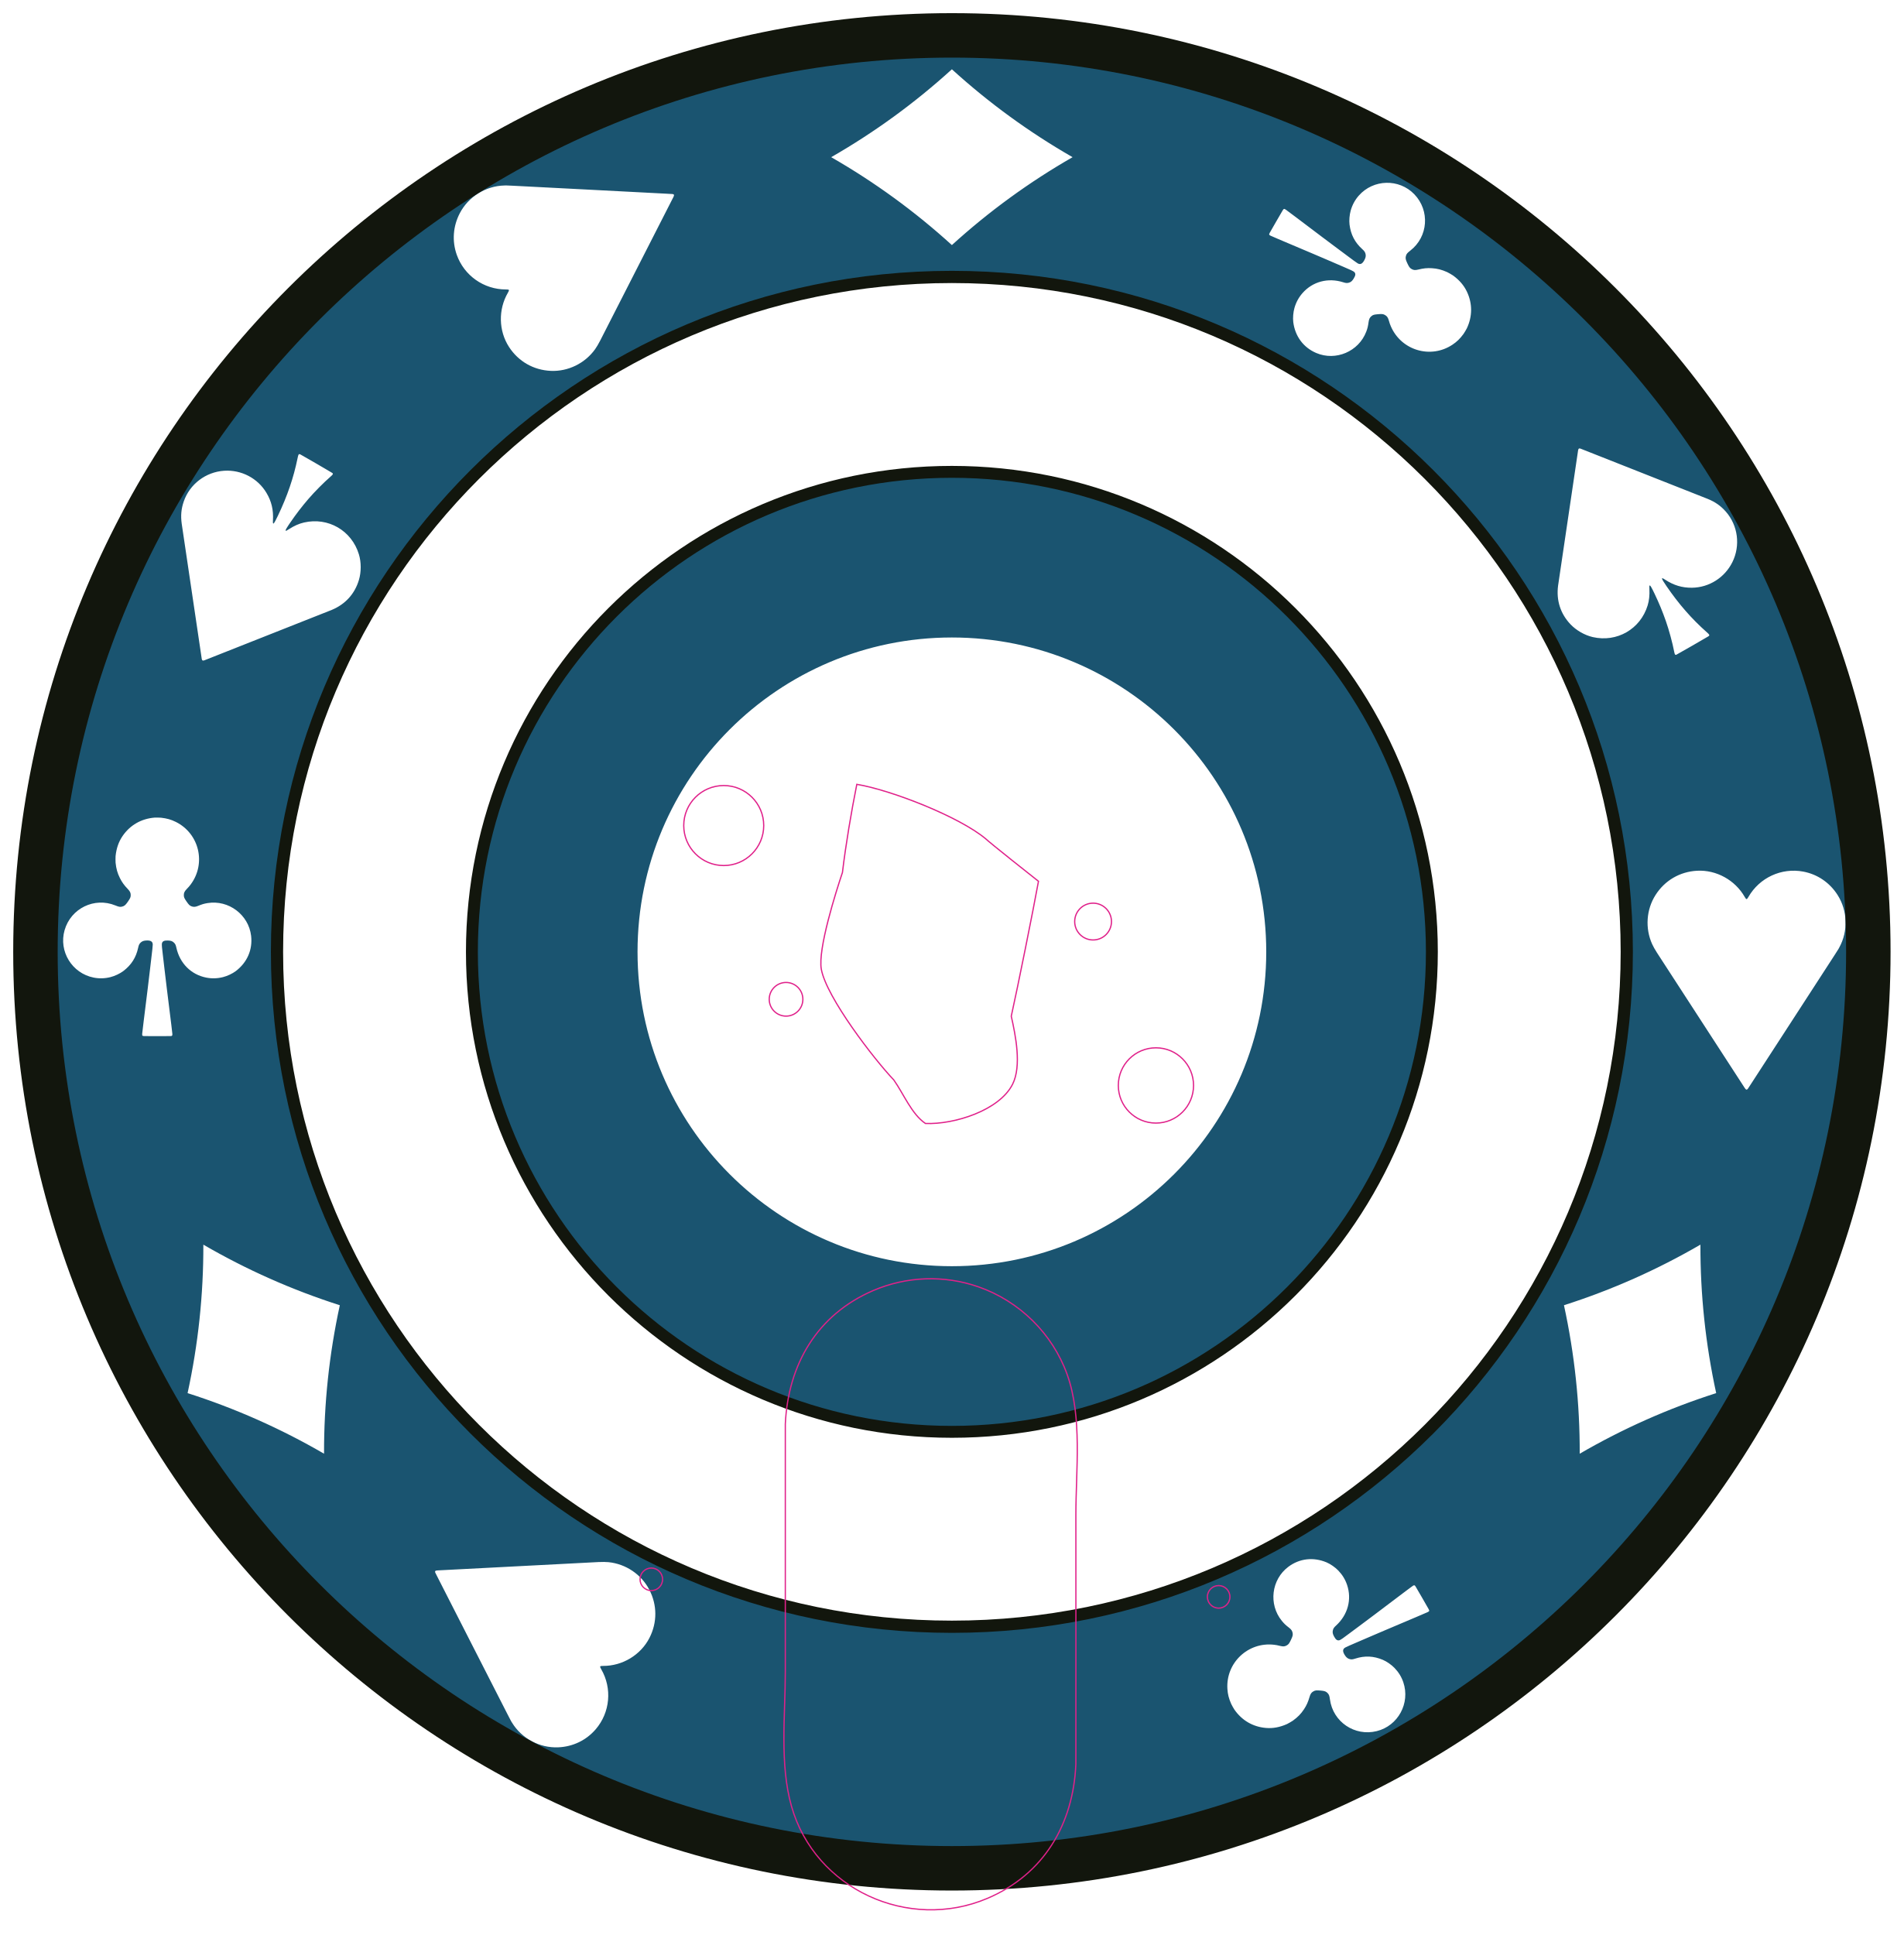
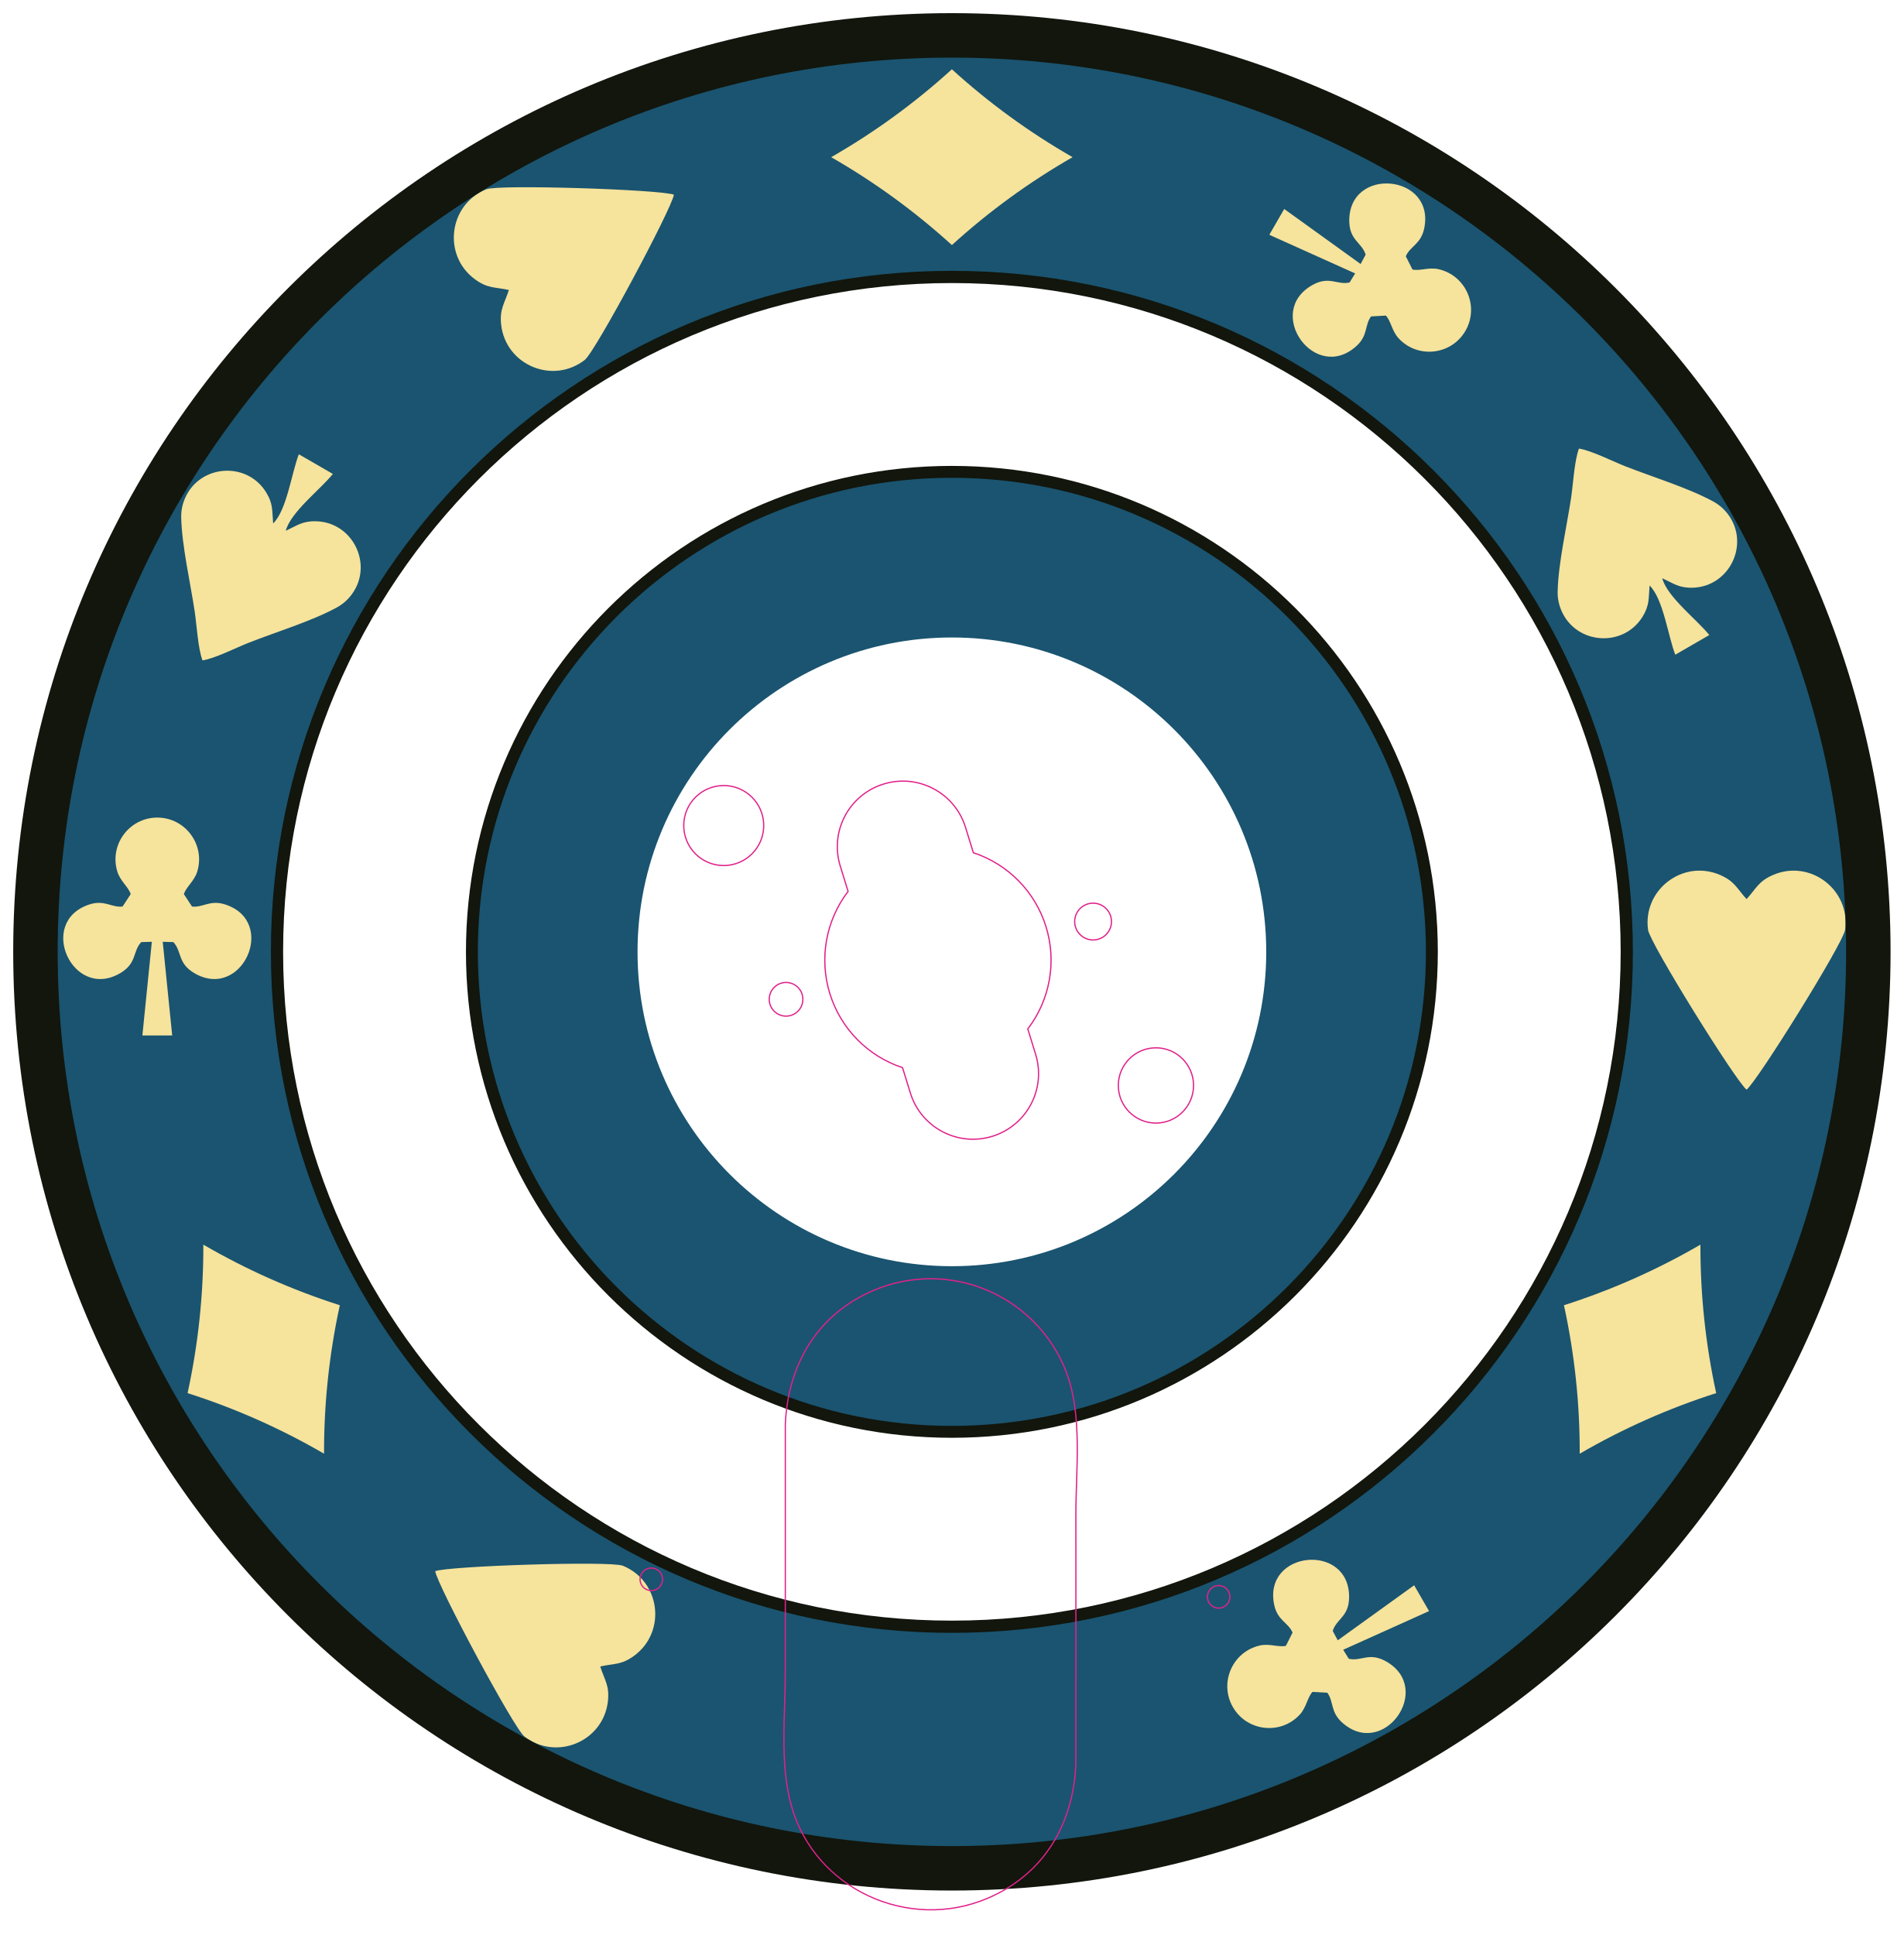
- <svg xmlns="http://www.w3.org/2000/svg" width="5.067in" height="5.15in" viewBox="0 0 1520 1545">
+ <svg xmlns="http://www.w3.org/2000/svg" width="5.067in" height="5.15in" viewBox="0 0 1520 1545" version="1.1" id="svg1">
+   <defs id="defs1" />
  <g id="blue">
-     <path fill="#1a5470" fill-rule="evenodd" d="M1479.00,760.00C1479.00,1157.09 1157.09,1479.00 760.00,1479.00C362.91,1479.00 41.00,1157.09 41.00,760.00C41.00,362.91 362.91,41.00 760.00,41.00C1157.09,41.00 1479.00,362.91 1479.00,760.00Z M1298.75,760.00C1298.75,1057.54 1057.54,1298.75 760.00,1298.75C462.46,1298.75 221.25,1057.54 221.25,760.00C221.25,462.46 462.46,221.25 760.00,221.25C1057.54,221.25 1298.75,462.46 1298.75,760.00Z M856.37,125.50C821.70,145.40 789.58,168.79 760.00,195.68C730.42,168.79 698.30,145.40 663.63,125.50C698.30,105.60 730.42,82.21 760.00,55.32C789.58,82.21 821.70,105.60 856.37,125.50Z M1171.15,262.21C1175.70,252.60 1175.73,242.35 1171.21,232.85C1168.83,227.85 1165.23,223.65 1160.15,219.96C1159.46,219.46 1156.30,217.64 1155.51,217.29C1151.03,215.29 1147.64,214.42 1143.21,214.15C1139.49,213.92 1136.56,214.21 1132.42,215.23C1129.97,215.83 1128.69,215.74 1127.11,214.83C1125.59,213.96 1125.09,213.28 1123.51,209.92C1122.20,207.13 1122.02,205.91 1122.63,204.03C1123.07,202.64 1123.74,201.87 1126.03,200.10C1140.34,189.03 1141.82,168.15 1129.22,155.09C1117.04,142.47 1096.47,143.00 1084.85,156.24C1081.85,159.66 1079.73,163.57 1078.45,168.09C1077.48,171.48 1077.10,176.04 1077.51,179.33C1078.50,187.29 1081.75,193.57 1087.66,198.91C1089.27,200.37 1089.80,201.10 1090.20,202.44C1090.64,203.91 1090.49,205.33 1089.72,206.95C1088.03,210.56 1086.27,211.58 1084.02,210.27C1083.28,209.84 1079.33,206.98 1076.95,205.17C1076.37,204.72 1074.74,203.51 1073.34,202.47C1071.93,201.44 1070.07,200.05 1069.20,199.39C1068.33,198.73 1066.80,197.59 1065.81,196.86C1064.82,196.13 1062.54,194.43 1060.75,193.07C1058.96,191.72 1056.77,190.08 1055.88,189.42C1054.18,188.16 1047.95,183.46 1034.73,173.45C1025.38,166.38 1025.81,166.68 1025.12,166.90C1024.57,167.08 1025.08,166.25 1018.95,176.88C1012.82,187.50 1013.27,186.65 1013.40,187.21C1013.54,187.89 1013.41,187.82 1020.86,190.97C1037.61,198.04 1046.26,201.71 1048.30,202.59C1049.53,203.13 1052.04,204.20 1053.87,204.97C1055.71,205.75 1058.14,206.79 1059.27,207.28C1060.40,207.77 1062.15,208.53 1063.16,208.95C1064.17,209.38 1066.39,210.34 1068.10,211.09C1069.82,211.84 1071.77,212.68 1072.45,212.96C1077.75,215.16 1080.73,216.59 1081.30,217.19C1082.52,218.47 1082.40,219.85 1080.85,222.37C1079.59,224.44 1078.58,225.29 1076.85,225.75C1075.45,226.13 1074.59,226.05 1072.45,225.38C1060.32,221.54 1048.04,224.81 1039.93,234.05C1036.93,237.47 1034.81,241.38 1033.52,245.90C1032.55,249.29 1032.17,253.85 1032.58,257.14C1034.00,268.49 1040.67,277.47 1050.91,281.84C1066.49,288.49 1084.81,280.68 1090.86,264.81C1091.88,262.13 1092.27,260.50 1092.76,256.88C1093.06,254.70 1093.73,253.40 1095.14,252.30C1096.33,251.37 1097.22,251.13 1100.33,250.87C1103.58,250.60 1104.42,250.71 1105.90,251.57C1107.47,252.48 1108.20,253.55 1108.89,255.93C1109.54,258.17 1109.81,258.96 1110.50,260.56C1118.78,279.79 1142.30,286.80 1159.69,275.22C1163.23,272.86 1165.69,270.47 1168.50,266.65C1169.01,265.97 1170.76,263.01 1171.15,262.21Z M1260.43,358.39C1260.25,358.61 1260.11,359.01 1260.00,359.62C1259.88,360.30 1244.16,466.64 1244.02,467.66C1242.50,479.36 1245.91,489.99 1253.88,498.43C1258.47,503.28 1265.23,507.17 1271.64,508.66C1290.99,513.14 1309.77,502.32 1315.55,483.37C1316.73,479.48 1317.18,475.27 1316.94,470.34C1316.82,468.03 1316.86,467.56 1317.20,467.47C1317.67,467.33 1318.68,469.06 1321.02,473.96C1324.75,481.80 1327.32,488.02 1330.11,495.96C1332.60,503.06 1335.33,513.11 1336.71,520.26C1337.16,522.57 1337.42,522.98 1338.36,522.82C1338.68,522.76 1363.59,508.45 1364.16,508.00C1365.21,507.16 1365.06,506.83 1362.56,504.62C1350.65,494.06 1340.37,482.28 1330.62,468.04C1326.13,461.47 1325.91,460.49 1329.46,462.82C1336.38,467.35 1343.11,469.37 1350.94,469.27C1364.60,469.11 1377.09,461.20 1383.20,448.84C1389.75,435.61 1387.70,419.65 1378.05,408.60C1373.93,403.89 1369.52,400.79 1363.41,398.30C1359.69,396.79 1262.15,358.24 1261.80,358.15C1261.13,357.96 1260.72,358.04 1260.43,358.39Z M1355.10,695.24C1341.30,695.95 1329.24,702.98 1321.84,714.61C1314.44,726.24 1313.41,741.16 1319.14,753.84C1319.96,755.67 1321.35,758.14 1323.02,760.74C1323.93,762.15 1392.40,867.69 1392.99,868.59C1394.03,870.17 1394.56,870.40 1395.33,869.58C1395.66,869.24 1391.82,875.14 1430.95,814.81C1472.01,751.52 1467.25,758.90 1468.57,756.49C1475.72,743.44 1475.19,727.16 1467.21,714.61C1460.91,704.71 1451.13,698.05 1439.75,695.92C1422.40,692.67 1404.88,700.76 1396.05,716.09C1394.68,718.47 1394.36,718.47 1393.02,716.12C1385.34,702.68 1370.39,694.45 1355.10,695.24Z M1261.31,1160.71C1261.41,1120.74 1257.21,1081.22 1248.72,1042.16C1286.79,1029.99 1323.11,1013.86 1357.68,993.79C1357.58,1033.76 1361.77,1073.28 1370.27,1112.34C1332.19,1124.51 1295.87,1140.64 1261.31,1160.71Z M985.53,1364.96C991.57,1373.71 1000.44,1378.85 1010.92,1379.69C1016.44,1380.13 1021.88,1379.11 1027.61,1376.56C1028.39,1376.21 1031.55,1374.38 1032.24,1373.88C1036.22,1371.00 1038.66,1368.49 1041.12,1364.80C1043.18,1361.69 1044.39,1359.00 1045.58,1354.91C1046.28,1352.49 1047.00,1351.42 1048.57,1350.51C1050.09,1349.63 1050.93,1349.54 1054.63,1349.85C1057.70,1350.11 1058.85,1350.57 1060.17,1352.03C1061.15,1353.11 1061.48,1354.07 1061.87,1356.94C1064.30,1374.87 1081.64,1386.59 1099.25,1382.21C1116.28,1377.98 1126.10,1359.89 1120.45,1343.21C1118.99,1338.90 1116.66,1335.11 1113.39,1331.74C1110.94,1329.20 1107.18,1326.60 1104.13,1325.31C1096.73,1322.18 1089.67,1321.86 1082.09,1324.31C1080.02,1324.97 1079.13,1325.06 1077.76,1324.74C1076.27,1324.39 1075.11,1323.54 1074.09,1322.07C1071.82,1318.80 1071.81,1316.77 1074.07,1315.47C1074.82,1315.05 1079.26,1313.05 1082.03,1311.90C1082.70,1311.62 1084.57,1310.82 1086.16,1310.12C1087.76,1309.42 1089.89,1308.50 1090.90,1308.08C1091.91,1307.65 1093.66,1306.90 1094.79,1306.41C1095.92,1305.92 1098.53,1304.80 1100.60,1303.92C1102.66,1303.04 1105.18,1301.97 1106.20,1301.53C1108.14,1300.68 1115.32,1297.64 1130.60,1291.19C1141.41,1286.63 1140.93,1286.86 1141.08,1286.15C1141.20,1285.59 1141.66,1286.44 1135.53,1275.82C1129.39,1265.19 1129.90,1266.02 1129.36,1265.84C1128.69,1265.63 1128.82,1265.54 1122.36,1270.42C1107.86,1281.40 1100.36,1287.06 1098.58,1288.38C1097.50,1289.18 1095.32,1290.81 1093.73,1292.02C1092.14,1293.22 1090.03,1294.80 1089.03,1295.53C1088.04,1296.27 1086.51,1297.41 1085.64,1298.07C1084.77,1298.73 1082.82,1300.17 1081.32,1301.28C1079.82,1302.39 1078.11,1303.66 1077.52,1304.11C1072.97,1307.60 1070.25,1309.47 1069.43,1309.66C1067.72,1310.07 1066.59,1309.28 1065.17,1306.68C1064.01,1304.56 1063.78,1303.25 1064.25,1301.52C1064.62,1300.13 1065.12,1299.41 1066.77,1297.90C1076.16,1289.32 1079.47,1277.04 1075.52,1265.40C1074.06,1261.09 1071.73,1257.30 1068.47,1253.93C1066.01,1251.39 1062.25,1248.78 1059.20,1247.49C1048.66,1243.05 1037.55,1244.33 1028.65,1251.01C1015.09,1261.18 1012.70,1280.95 1023.42,1294.13C1025.22,1296.35 1026.44,1297.50 1029.33,1299.74C1031.08,1301.09 1031.86,1302.32 1032.11,1304.09C1032.32,1305.59 1032.09,1306.48 1030.75,1309.30C1029.36,1312.25 1028.85,1312.93 1027.36,1313.78C1025.79,1314.68 1024.50,1314.78 1022.10,1314.18C1019.83,1313.62 1019.00,1313.46 1017.28,1313.26C996.49,1310.82 978.66,1327.68 979.99,1348.53C980.26,1352.78 981.10,1356.10 983.00,1360.44C983.34,1361.23 985.02,1364.23 985.53,1364.96Z M518.53,1307.75C524.82,1295.45 524.76,1281.49 518.38,1269.26C512.01,1257.04 499.61,1248.69 485.77,1247.31C483.77,1247.11 480.93,1247.08 477.85,1247.22C476.17,1247.30 350.54,1253.83 349.46,1253.89C347.57,1254.00 347.11,1254.35 347.43,1255.42C347.57,1255.88 344.38,1249.60 377.05,1313.65C411.34,1380.86 407.33,1373.05 408.75,1375.40C416.49,1388.11 430.85,1395.79 445.70,1395.15C457.42,1394.65 468.08,1389.51 475.62,1380.72C487.11,1367.32 488.87,1348.10 480.00,1332.79C478.63,1330.42 478.79,1330.14 481.49,1330.15C496.97,1330.22 511.57,1321.39 518.53,1307.75Z M162.32,993.79C196.89,1013.86 233.21,1029.99 271.28,1042.16C262.79,1081.22 258.59,1120.74 258.69,1160.71C224.13,1140.64 187.81,1124.51 149.73,1112.34C158.23,1073.28 162.42,1033.76 162.32,993.79Z M123.33,652.83C112.73,653.69 103.84,658.80 97.87,667.45C94.73,672.02 92.90,677.24 92.24,683.48C92.15,684.33 92.15,687.98 92.24,688.83C92.75,693.71 93.70,697.08 95.67,701.05C97.33,704.39 99.05,706.79 102.01,709.86C103.75,711.68 104.31,712.84 104.32,714.65C104.32,716.41 103.98,717.19 101.86,720.23C100.10,722.76 99.13,723.53 97.20,723.94C95.77,724.25 94.78,724.06 92.10,722.96C75.36,716.10 56.53,725.26 51.52,742.70C46.68,759.56 57.42,777.11 74.70,780.55C79.16,781.44 83.61,781.32 88.16,780.18C91.59,779.32 95.72,777.37 98.37,775.37C104.77,770.52 108.58,764.57 110.25,756.78C110.71,754.65 111.08,753.84 112.04,752.82C113.09,751.71 114.40,751.12 116.18,750.98C120.16,750.64 121.92,751.65 121.91,754.25C121.91,755.12 121.41,759.96 121.02,762.93C120.93,763.66 120.69,765.67 120.50,767.40C120.30,769.14 120.04,771.44 119.90,772.53C119.77,773.62 119.54,775.51 119.40,776.73C119.27,777.95 118.93,780.78 118.65,783.00C118.38,785.23 118.05,787.95 117.93,789.05C117.69,791.15 116.73,798.89 114.67,815.35C113.22,826.99 113.26,826.46 113.80,826.95C114.23,827.33 113.26,827.30 125.53,827.30C137.79,827.30 136.82,827.33 137.25,826.95C137.77,826.48 137.78,826.63 136.78,818.60C134.53,800.56 133.37,791.23 133.12,789.03C132.97,787.70 132.64,784.99 132.40,783.01C132.15,781.03 131.84,778.41 131.70,777.18C131.56,775.96 131.34,774.07 131.20,772.98C131.06,771.89 130.78,769.49 130.58,767.63C130.37,765.77 130.12,763.66 130.03,762.93C129.28,757.24 129.02,753.95 129.26,753.15C129.76,751.46 131.02,750.87 133.98,750.95C136.39,751.01 137.64,751.45 138.91,752.72C139.93,753.75 140.30,754.53 140.78,756.72C143.52,769.15 152.49,778.15 164.55,780.55C169.01,781.44 173.46,781.32 178.01,780.18C181.44,779.32 185.58,777.37 188.22,775.37C197.34,768.46 201.78,758.20 200.45,747.15C198.42,730.33 182.49,718.36 165.73,721.06C162.90,721.52 161.29,721.99 157.91,723.38C155.87,724.21 154.40,724.28 152.75,723.61C151.35,723.04 150.69,722.39 148.92,719.83C147.06,717.15 146.73,716.37 146.73,714.65C146.74,712.84 147.30,711.67 149.01,709.89C150.63,708.21 151.18,707.57 152.22,706.18C164.73,689.39 159.04,665.52 140.33,656.25C136.51,654.36 133.22,653.43 128.50,652.90C127.65,652.81 124.21,652.76 123.33,652.83Z M161.98,527.42C162.26,527.47 162.68,527.39 163.26,527.18C163.90,526.94 263.86,487.39 264.82,486.99C275.71,482.46 283.21,474.19 286.53,463.07C288.44,456.68 288.43,448.88 286.51,442.58C280.72,423.58 261.96,412.73 242.66,417.20C238.70,418.11 234.83,419.83 230.68,422.51C228.74,423.76 228.31,423.96 228.06,423.72C227.71,423.38 228.70,421.64 231.77,417.17C236.70,410.01 240.80,404.68 246.28,398.29C251.19,392.59 258.52,385.20 264.02,380.43C265.80,378.88 266.02,378.45 265.42,377.72C265.20,377.47 240.36,363.05 239.68,362.78C238.43,362.29 238.22,362.59 237.55,365.86C234.36,381.46 229.31,396.25 221.84,411.81C218.40,418.98 217.66,419.66 217.90,415.43C218.37,407.17 216.75,400.33 212.75,393.60C205.78,381.84 192.68,374.98 178.93,375.87C164.20,376.82 151.40,386.57 146.65,400.46C144.63,406.37 144.15,411.74 145.06,418.29C145.61,422.25 160.99,526.01 161.08,526.35C161.26,527.03 161.53,527.35 161.98,527.42Z M406.37,277.01C413.88,288.60 426.00,295.53 439.78,296.12C453.54,296.72 466.98,290.15 475.10,278.85C476.27,277.22 477.71,274.78 479.13,272.04C479.90,270.55 537.06,158.48 537.55,157.52C538.40,155.83 538.33,155.25 537.24,155.00C536.77,154.89 543.80,155.26 472.00,151.53C396.65,147.62 405.42,148.05 402.67,148.11C387.80,148.45 373.96,157.05 367.09,170.23C361.67,180.63 360.79,192.44 364.63,203.36C370.49,220.01 386.25,231.14 403.95,231.12C406.69,231.12 406.85,231.39 405.49,233.73C397.69,247.10 398.04,264.16 406.37,277.01Z M1143.50,760.00C1143.50,971.80 971.80,1143.50 760.00,1143.50C548.20,1143.50 376.50,971.80 376.50,760.00C376.50,548.20 548.20,376.50 760.00,376.50C971.80,376.50 1143.50,548.20 1143.50,760.00Z M1011.00,760.00C1011.00,898.62 898.62,1011.00 760.00,1011.00C621.38,1011.00 509.00,898.62 509.00,760.00C509.00,621.38 621.38,509.00 760.00,509.00C898.62,509.00 1011.00,621.38 1011.00,760.00Z" />
+     <path id="blue-ring" fill="#1a5470" fill-rule="evenodd" d="M1479.00,760.00C1479.00,1157.09 1157.09,1479.00 760.00,1479.00C362.91,1479.00 41.00,1157.09 41.00,760.00C41.00,362.91 362.91,41.00 760.00,41.00C1157.09,41.00 1479.00,362.91 1479.00,760.00Z M1298.75,760.00C1298.75,1057.54 1057.54,1298.75 760.00,1298.75C462.46,1298.75 221.25,1057.54 221.25,760.00C221.25,462.46 462.46,221.25 760.00,221.25C1057.54,221.25 1298.75,462.46 1298.75,760.00Z M1143.50,760.00C1143.50,971.80 971.80,1143.50 760.00,1143.50C548.20,1143.50 376.50,971.80 376.50,760.00C376.50,548.20 548.20,376.50 760.00,376.50C971.80,376.50 1143.50,548.20 1143.50,760.00Z M1011.00,760.00C1011.00,898.62 898.62,1011.00 760.00,1011.00C621.38,1011.00 509.00,898.62 509.00,760.00C509.00,621.38 621.38,509.00 760.00,509.00C898.62,509.00 1011.00,621.38 1011.00,760.00Z" />
+     <g id="blue-suits">
+       <path id="suit-diamond-12" fill="#f6e39c" d="M856.37,125.50C821.70,145.40 789.58,168.79 760.00,195.68C730.42,168.79 698.30,145.40 663.63,125.50C698.30,105.60 730.42,82.21 760.00,55.32C789.58,82.21 821.70,105.60 856.37,125.50Z" />
+       <path id="suit-club-01" fill="#f6e39c" d="M1170.07,264.14C1158.83,283.60 1131.90,286.62 1116.65,270.08C1111.33,264.29 1110.59,256.36 1106.53,251.97L1094.72,252.65C1089.47,259.51 1092.41,267.79 1083.00,276.31C1049.85,306.34 1009.17,249.13 1047.97,227.52C1061.41,220.04 1067.56,227.80 1077.54,225.54L1082.01,218.32L1013.46,187.47L1025.36,166.86L1086.36,210.79L1090.37,203.32C1087.34,193.54 1077.55,192.09 1077.30,176.72C1076.62,132.30 1146.51,138.94 1137.07,182.66C1134.40,195.05 1125.76,196.65 1122.44,204.64L1127.76,215.20C1133.59,216.52 1140.83,213.20 1148.50,214.91C1170.45,219.84 1181.30,244.68 1170.07,264.14Z" />
+       <path id="suit-spade-02" fill="#f6e39c" d="M1260.70,358.16C1270.45,359.67 1287.54,368.29 1297.49,372.22C1319.39,380.87 1347.84,389.45 1368.03,400.48C1372.74,403.05 1376.77,406.66 1379.94,410.97C1397.28,434.56 1380.87,468.38 1351.59,469.26C1340.59,469.59 1336.39,465.94 1327.19,461.68C1331.05,476.64 1355.24,495.00 1364.76,507.06L1337.61,522.74C1331.93,508.45 1328.13,478.33 1317.10,467.50C1316.19,477.60 1317.25,483.06 1311.47,492.42C1296.07,517.34 1258.57,514.65 1246.81,487.83C1244.66,482.93 1243.55,477.64 1243.68,472.27C1244.22,449.28 1251.02,420.35 1254.48,397.06C1256.05,386.47 1257.12,367.37 1260.70,358.16Z" />
+       <path id="suit-heart-03" fill="#f6e39c" d="M1394.53,717.88C1402.17,709.54 1403.91,703.73 1415.53,698.67C1445.23,685.73 1477.63,710.41 1473.19,742.47C1471.72,753.07 1403.33,863.06 1394.53,870.04C1385.73,863.06 1317.34,753.07 1315.87,742.47C1311.43,710.41 1343.83,685.73 1373.53,698.67C1385.15,703.73 1386.89,709.54 1394.53,717.88Z" />
+       <path id="suit-diamond-04" fill="#f6e39c" d="M1261.31,1160.71C1261.41,1120.73 1257.21,1081.22 1248.71,1042.16C1286.79,1029.99 1323.11,1013.87 1357.68,993.79C1357.58,1033.77 1361.77,1073.28 1370.27,1112.34C1332.19,1124.51 1295.88,1140.63 1261.31,1160.71Z" />
+       <path id="suit-club-05" fill="#f6e39c" d="M984.39,1363.06C973.16,1343.60 984.01,1318.76 1005.96,1313.83C1013.63,1312.11 1020.87,1315.44 1026.70,1314.12L1032.02,1303.55C1028.70,1295.57 1020.06,1293.98 1017.39,1281.57C1007.96,1237.85 1077.84,1231.22 1077.16,1275.63C1076.92,1291.01 1067.12,1292.45 1064.09,1302.23L1068.10,1309.71L1129.10,1265.77L1141.00,1286.38L1072.45,1317.24L1076.92,1324.45C1086.90,1326.71 1093.05,1318.96 1106.49,1326.43C1145.29,1348.05 1104.61,1405.25 1071.46,1375.22C1062.06,1366.72 1064.99,1358.43 1059.74,1351.56L1047.93,1350.89C1043.87,1355.28 1043.13,1363.21 1037.81,1369.00C1022.57,1385.54 995.63,1382.52 984.39,1363.06Z" />
+       <path id="suit-heart-07" fill="#f6e39c" d="M479.21,1330.58C482.61,1341.37 486.78,1345.78 485.35,1358.37C481.70,1390.56 444.13,1406.28 418.59,1386.41C410.14,1379.83 349.08,1265.61 347.44,1254.50C357.88,1250.37 487.33,1246.14 497.25,1250.16C527.23,1262.35 532.40,1302.75 506.35,1322.00C496.16,1329.53 490.25,1328.13 479.21,1330.58Z" />
+       <path id="suit-diamond-08" fill="#f6e39c" d="M162.32,993.79C196.89,1013.87 233.21,1029.99 271.28,1042.16C262.79,1081.22 258.59,1120.73 258.69,1160.71C224.12,1140.63 187.81,1124.51 149.73,1112.34C158.23,1073.28 162.42,1033.77 162.32,993.79Z" />
+       <path id="suit-club-09" fill="#f6e39c" d="M125.54,652.80C148.01,652.80 164.09,674.62 157.39,696.09C155.04,703.59 148.54,708.20 146.77,713.91L153.26,723.80C161.83,724.92 167.53,718.23 179.61,722.12C222.19,735.81 192.99,799.65 154.87,776.85C141.67,768.95 145.32,759.75 138.37,752.23L129.89,751.97L137.44,826.76L113.64,826.76L121.19,751.97L112.71,752.23C105.76,759.75 109.40,768.95 96.21,776.85C58.09,799.65 28.89,735.81 71.47,722.12C83.54,718.23 89.25,724.92 97.82,723.80L104.31,713.91C102.54,708.20 96.04,703.59 93.69,696.09C86.98,674.62 103.07,652.80 125.54,652.80Z" />
+       <path id="suit-spade-10" fill="#f6e39c" d="M161.65,527.30C158.08,518.10 157.00,498.99 155.43,488.41C151.97,465.12 145.18,436.19 144.63,413.19C144.50,407.83 145.61,402.53 147.76,397.63C159.52,370.82 197.01,368.12 212.41,393.05C218.20,402.40 217.14,407.86 218.05,417.96C229.08,407.14 232.88,377.01 238.57,362.73L265.72,378.40C256.19,390.47 232.00,408.82 228.14,423.79C237.34,419.53 241.54,415.88 252.53,416.21C281.81,417.08 298.23,450.91 280.89,474.50C277.72,478.81 273.69,482.42 268.98,484.99C248.80,496.01 220.34,504.59 198.44,513.24C188.49,517.17 171.41,525.80 161.65,527.30Z" />
+       <path id="suit-heart-11" fill="#f6e39c" d="M406.26,231.54C395.22,229.09 389.31,230.49 379.12,222.96C353.07,203.71 358.24,163.31 388.22,151.12C398.14,147.10 527.59,151.33 538.03,155.46C536.39,166.57 475.33,280.79 466.88,287.37C441.34,307.24 403.77,291.52 400.12,259.33C398.69,246.74 402.86,242.33 406.26,231.54Z" />
+     </g>
  </g>
  <g id="black">
-     <path fill="#12160d" fill-rule="evenodd" d="M1509.50,760.00C1509.50,1173.94 1173.94,1509.50 760.00,1509.50C346.06,1509.50 10.50,1173.94 10.50,760.00C10.50,346.06 346.06,10.50 760.00,10.50C1173.94,10.50 1509.50,346.06 1509.50,760.00Z M1474.00,760.00C1474.00,1154.33 1154.33,1474.00 760.00,1474.00C365.67,1474.00 46.00,1154.33 46.00,760.00C46.00,365.67 365.67,46.00 760.00,46.00C1154.33,46.00 1474.00,365.67 1474.00,760.00Z M1303.75,760.00C1303.75,1060.30 1060.30,1303.75 760.00,1303.75C459.70,1303.75 216.25,1060.30 216.25,760.00C216.25,459.70 459.70,216.25 760.00,216.25C1060.30,216.25 1303.75,459.70 1303.75,760.00Z M1294.00,760.00C1294.00,1054.92 1054.92,1294.00 760.00,1294.00C465.08,1294.00 226.00,1054.92 226.00,760.00C226.00,465.08 465.08,226.00 760.00,226.00C1054.92,226.00 1294.00,465.08 1294.00,760.00Z M1148.00,760.00C1148.00,974.29 974.29,1148.00 760.00,1148.00C545.71,1148.00 372.00,974.29 372.00,760.00C372.00,545.71 545.71,372.00 760.00,372.00C974.29,372.00 1148.00,545.71 1148.00,760.00Z M1138.50,760.00C1138.50,969.04 969.04,1138.50 760.00,1138.50C550.96,1138.50 381.50,969.04 381.50,760.00C381.50,550.96 550.96,381.50 760.00,381.50C969.04,381.50 1138.50,550.96 1138.50,760.00Z" />
+     <path fill="#12160d" fill-rule="evenodd" d="M1509.50,760.00C1509.50,1173.94 1173.94,1509.50 760.00,1509.50C346.06,1509.50 10.50,1173.94 10.50,760.00C10.50,346.06 346.06,10.50 760.00,10.50C1173.94,10.50 1509.50,346.06 1509.50,760.00Z M1474.00,760.00C1474.00,1154.33 1154.33,1474.00 760.00,1474.00C365.67,1474.00 46.00,1154.33 46.00,760.00C46.00,365.67 365.67,46.00 760.00,46.00C1154.33,46.00 1474.00,365.67 1474.00,760.00Z M1303.75,760.00C1303.75,1060.30 1060.30,1303.75 760.00,1303.75C459.70,1303.75 216.25,1060.30 216.25,760.00C216.25,459.70 459.70,216.25 760.00,216.25C1060.30,216.25 1303.75,459.70 1303.75,760.00Z M1294.00,760.00C1294.00,1054.92 1054.92,1294.00 760.00,1294.00C465.08,1294.00 226.00,1054.92 226.00,760.00C226.00,465.08 465.08,226.00 760.00,226.00C1054.92,226.00 1294.00,465.08 1294.00,760.00Z M1148.00,760.00C1148.00,974.29 974.29,1148.00 760.00,1148.00C545.71,1148.00 372.00,974.29 372.00,760.00C372.00,545.71 545.71,372.00 760.00,372.00C974.29,372.00 1148.00,545.71 1148.00,760.00Z M1138.50,760.00C1138.50,969.04 969.04,1138.50 760.00,1138.50C550.96,1138.50 381.50,969.04 381.50,760.00C381.50,550.96 550.96,381.50 760.00,381.50C969.04,381.50 1138.50,550.96 1138.50,760.00Z" id="path1" />
  </g>
  <g id="holes">
    <path id="hole1" style="fill:none;stroke:#e0218a;stroke-width:1" d="M609.76,659.15C609.76,676.79 595.46,691.09 577.82,691.09C560.18,691.09 545.89,676.79 545.89,659.15C545.89,641.51 560.18,627.22 577.82,627.22C595.46,627.22 609.76,641.51 609.76,659.15Z" />
    <path id="hole2" style="fill:none;stroke:#e0218a;stroke-width:1" d="M887.43,735.82C887.43,743.93 880.86,750.51 872.74,750.51C864.63,750.51 858.05,743.93 858.05,735.82C858.05,727.71 864.63,721.13 872.74,721.13C880.86,721.13 887.43,727.71 887.43,735.82Z" />
    <path id="hole3" style="fill:none;stroke:#e0218a;stroke-width:1" d="M641.02,797.89C641.02,805.31 635.01,811.32 627.59,811.32C620.16,811.32 614.15,805.31 614.15,797.89C614.15,790.46 620.16,784.45 627.59,784.45C635.01,784.45 641.02,790.46 641.02,797.89Z" />
    <path id="hole4" style="fill:none;stroke:#e0218a;stroke-width:1" d="M952.96,866.67C952.96,883.27 939.51,896.72 922.92,896.72C906.33,896.72 892.88,883.27 892.88,866.67C892.88,850.08 906.33,836.63 922.92,836.63C939.51,836.63 952.96,850.08 952.96,866.67Z" />
    <path id="hole5" style="fill:none;stroke:#e0218a;stroke-width:1" d="M529.00,1261.00C529.00,1265.97 524.97,1270.00 520.00,1270.00C515.03,1270.00 511.00,1265.97 511.00,1261.00C511.00,1256.03 515.03,1252.00 520.00,1252.00C524.97,1252.00 529.00,1256.03 529.00,1261.00Z" />
    <path id="hole6" style="fill:none;stroke:#e0218a;stroke-width:1" d="M982.00,1275.00C982.00,1279.97 977.97,1284.00 973.00,1284.00C968.03,1284.00 964.00,1279.97 964.00,1275.00C964.00,1270.03 968.03,1266.00 973.00,1266.00C977.97,1266.00 982.00,1270.03 982.00,1275.00Z" />
-     <path id="hole7" style="fill:none;stroke:#e0218a;stroke-width:1" d="M829.14,703.66C824.84,700.31 790.54,673.14 786.88,669.64C765.82,652.14 712.19,631.01 684.09,626.24C679.59,648.76 675.32,674.08 672.61,696.65C667.42,712.07 652.86,757.93 655.73,773.84C659.80,796.37 697.92,845.81 713.62,862.29C721.54,873.51 727.90,889.64 738.89,897.04C761.71,897.98 797.95,886.70 808.50,865.64C815.82,851.01 810.83,826.60 807.41,811.39C812.64,787.87 824.84,727.29 829.14,703.66Z" />
+     <path id="hole7" style="fill:none;stroke:#e0218a;stroke-width:1" d="M720.58,852.45L726.84,872.71C735.37,900.33 764.68,915.81 792.30,907.27C819.92,898.74 835.39,869.44 826.86,841.82L820.60,821.56C838.38,798.33 843.81,767.93 835.18,739.99C826.54,712.04 804.92,690.00 777.14,680.85L770.88,660.59C762.35,632.97 733.04,617.49 705.42,626.03C677.80,634.56 662.33,663.86 670.86,691.48L677.12,711.74C659.34,734.97 653.91,765.37 662.54,793.31C671.18,821.26 692.80,843.30 720.58,852.45Z" />
    <path id="hole8" style="fill:none;stroke:#e0218a;stroke-width:1" d="M627.00,1137.00C629.23,1089.46 652.39,1049.71 697.12,1030.47C723.71,1019.03 753.78,1017.92 781.11,1027.44C813.90,1038.86 840.28,1064.75 852.04,1097.44C864.25,1131.38 859.00,1174.00 859.00,1209.64C859.00,1275.98 859.07,1342.31 858.99,1408.64C856.92,1456.54 833.45,1496.65 788.28,1515.78C725.44,1542.41 650.73,1508.51 631.93,1442.23C622.37,1408.57 627.00,1369.44 627.00,1334.72C627.00,1268.81 627.00,1202.91 627.00,1137.00Z" />
  </g>
</svg>
